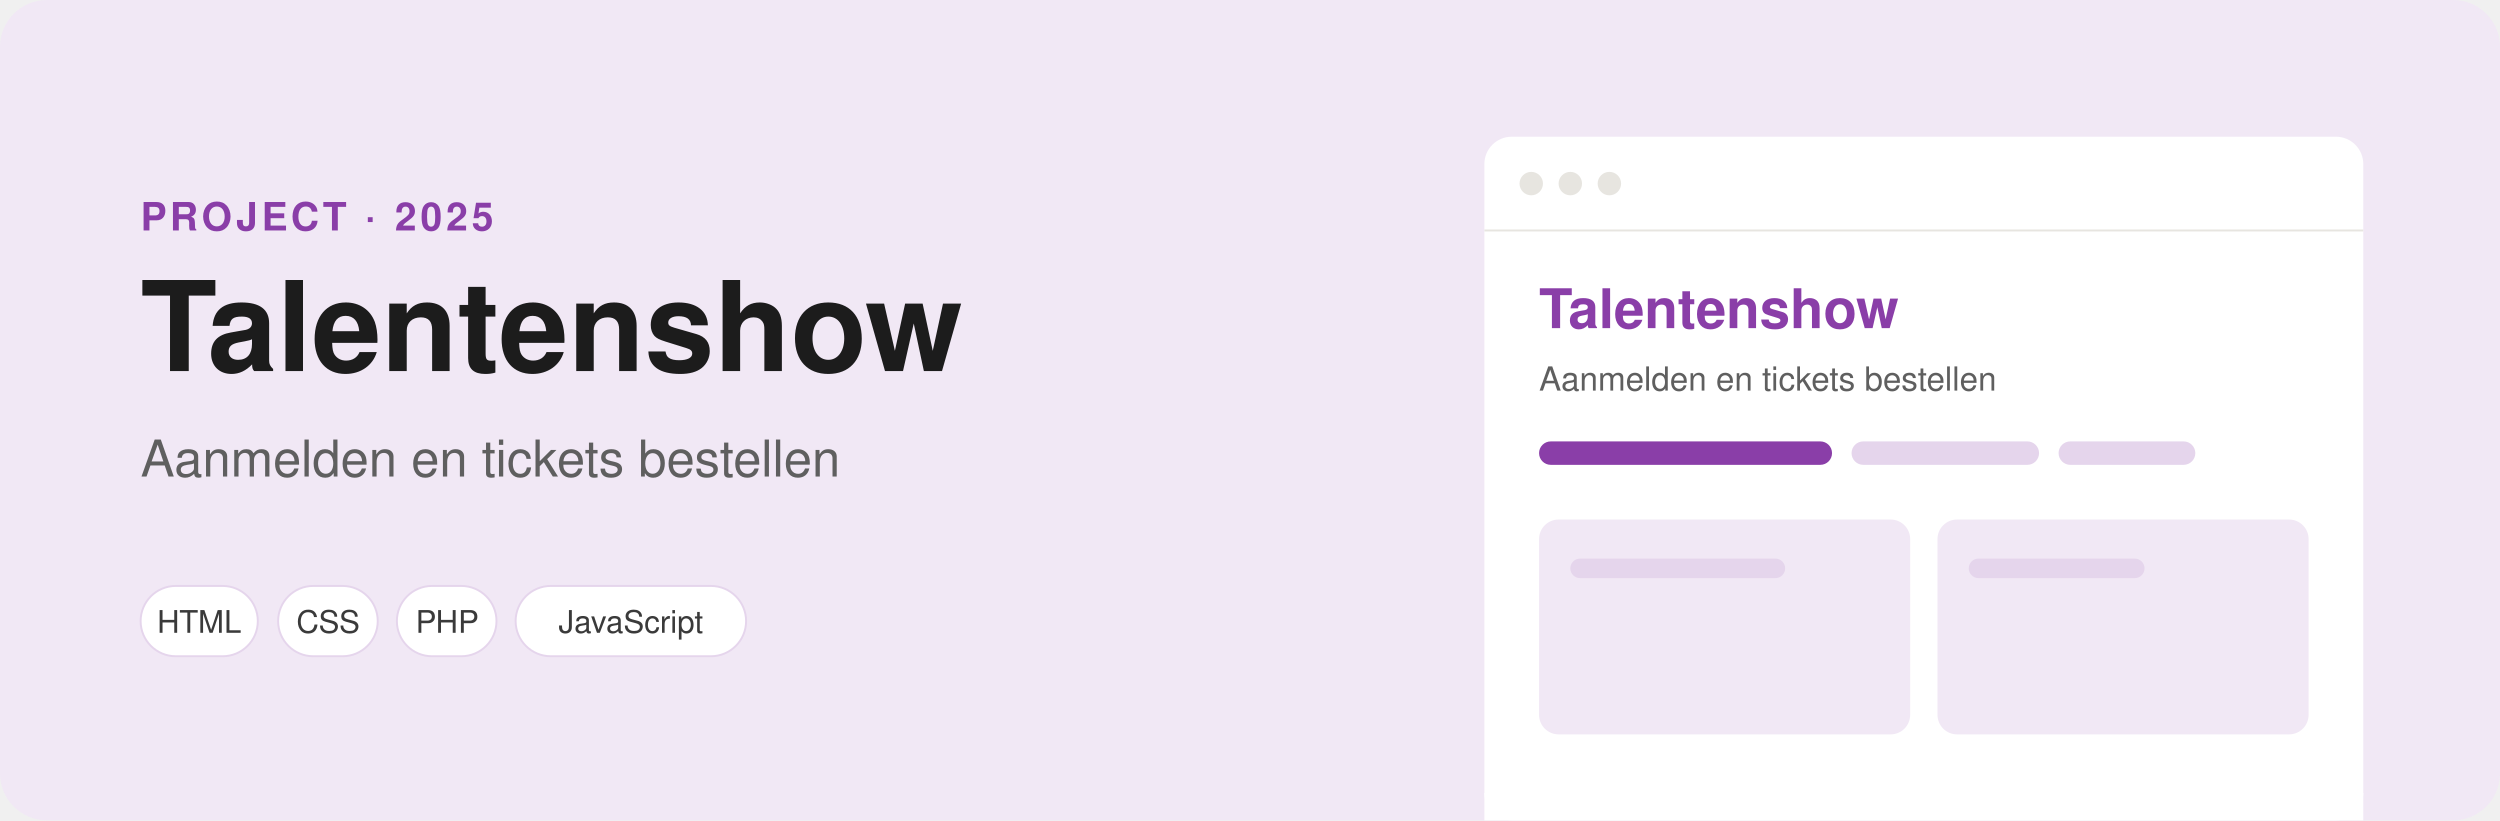
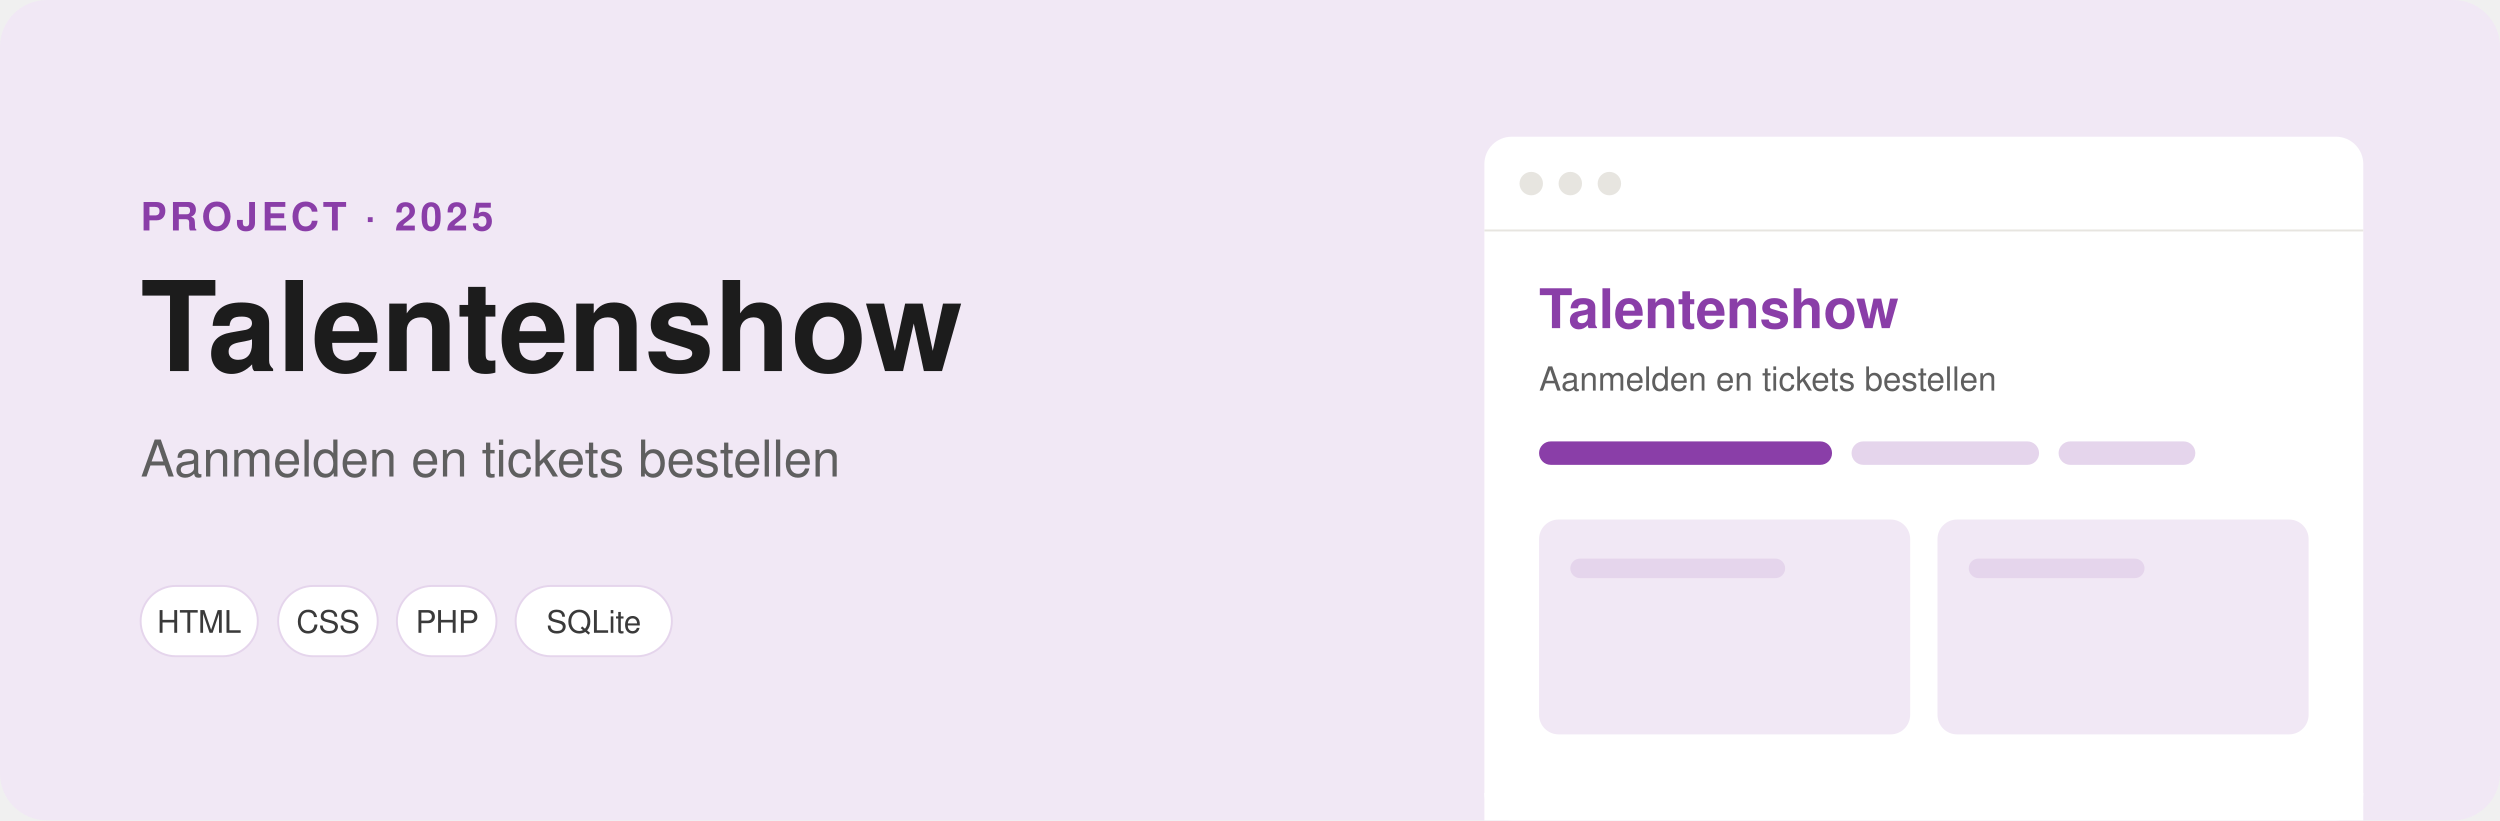
<svg xmlns="http://www.w3.org/2000/svg" width="1280" height="420" viewBox="0 0 1280 420" font-family="'Segoe UI', Helvetica, Arial, sans-serif">
  <rect width="1280" height="420" rx="24" fill="#f1e8f5" />
  <text x="72" y="118" font-size="20" font-weight="600" fill="#8a3ea8" letter-spacing="2">PROJECT · 2025</text>
  <text x="72" y="190" font-size="64" font-weight="700" fill="#1c1c1c">Talentenshow</text>
  <text x="72" y="244" font-size="26" fill="#5f5f5f">Aanmelden en tickets bestellen</text>
  <rect x="72" y="300" width="60" height="36" rx="18" fill="#fff" stroke="#e5d5ec" />
  <text x="102" y="324" text-anchor="middle" font-size="16" fill="#3a3a3a">HTML</text>
  <rect x="142.4" y="300" width="51" height="36" rx="18" fill="#fff" stroke="#e5d5ec" />
  <text x="168" y="324" text-anchor="middle" font-size="16" fill="#3a3a3a">CSS</text>
  <rect x="203.2" y="300" width="51" height="36" rx="18" fill="#fff" stroke="#e5d5ec" />
  <text x="229" y="324" text-anchor="middle" font-size="16" fill="#3a3a3a">PHP</text>
-   <rect x="264.0" y="300" width="118" height="36" rx="18" fill="#fff" stroke="#e5d5ec" />
-   <text x="323" y="324" text-anchor="middle" font-size="16" fill="#3a3a3a">JavaScript</text>
+   <rect x="264.0" y="300" width="80" height="36" rx="18" fill="#fff" stroke="#e5d5ec" />
+   <text x="304" y="324" text-anchor="middle" font-size="16" fill="#3a3a3a">SQLite</text>
  <g transform="translate(760 70)">
    <rect width="450" height="350" rx="14" fill="#fff" />
    <rect y="336" width="450" height="14" fill="#fff" />
    <circle cx="24" cy="24" r="6" fill="#e7e5e0" />
    <circle cx="44" cy="24" r="6" fill="#e7e5e0" />
    <circle cx="64" cy="24" r="6" fill="#e7e5e0" />
    <line x1="0" y1="48" x2="450" y2="48" stroke="#e7e5e0" />
    <text x="28" y="98" font-size="28" font-weight="700" fill="#8a3ea8">Talentenshow</text>
    <text x="28" y="130" font-size="17" fill="#5f5f5f">Aanmelden en tickets bestellen</text>
    <rect x="28" y="156" width="150" height="12" rx="6" fill="#8a3ea8" />
    <rect x="188" y="156" width="96" height="12" rx="6" fill="#e5d5ec" />
    <rect x="294" y="156" width="70" height="12" rx="6" fill="#e5d5ec" />
    <rect x="28" y="196" width="190" height="110" rx="10" fill="#f1e8f5" />
    <rect x="232" y="196" width="190" height="110" rx="10" fill="#f1e8f5" />
    <rect x="44" y="216" width="110" height="10" rx="5" fill="#e5d5ec" />
    <rect x="248" y="216" width="90" height="10" rx="5" fill="#e5d5ec" />
  </g>
</svg>
